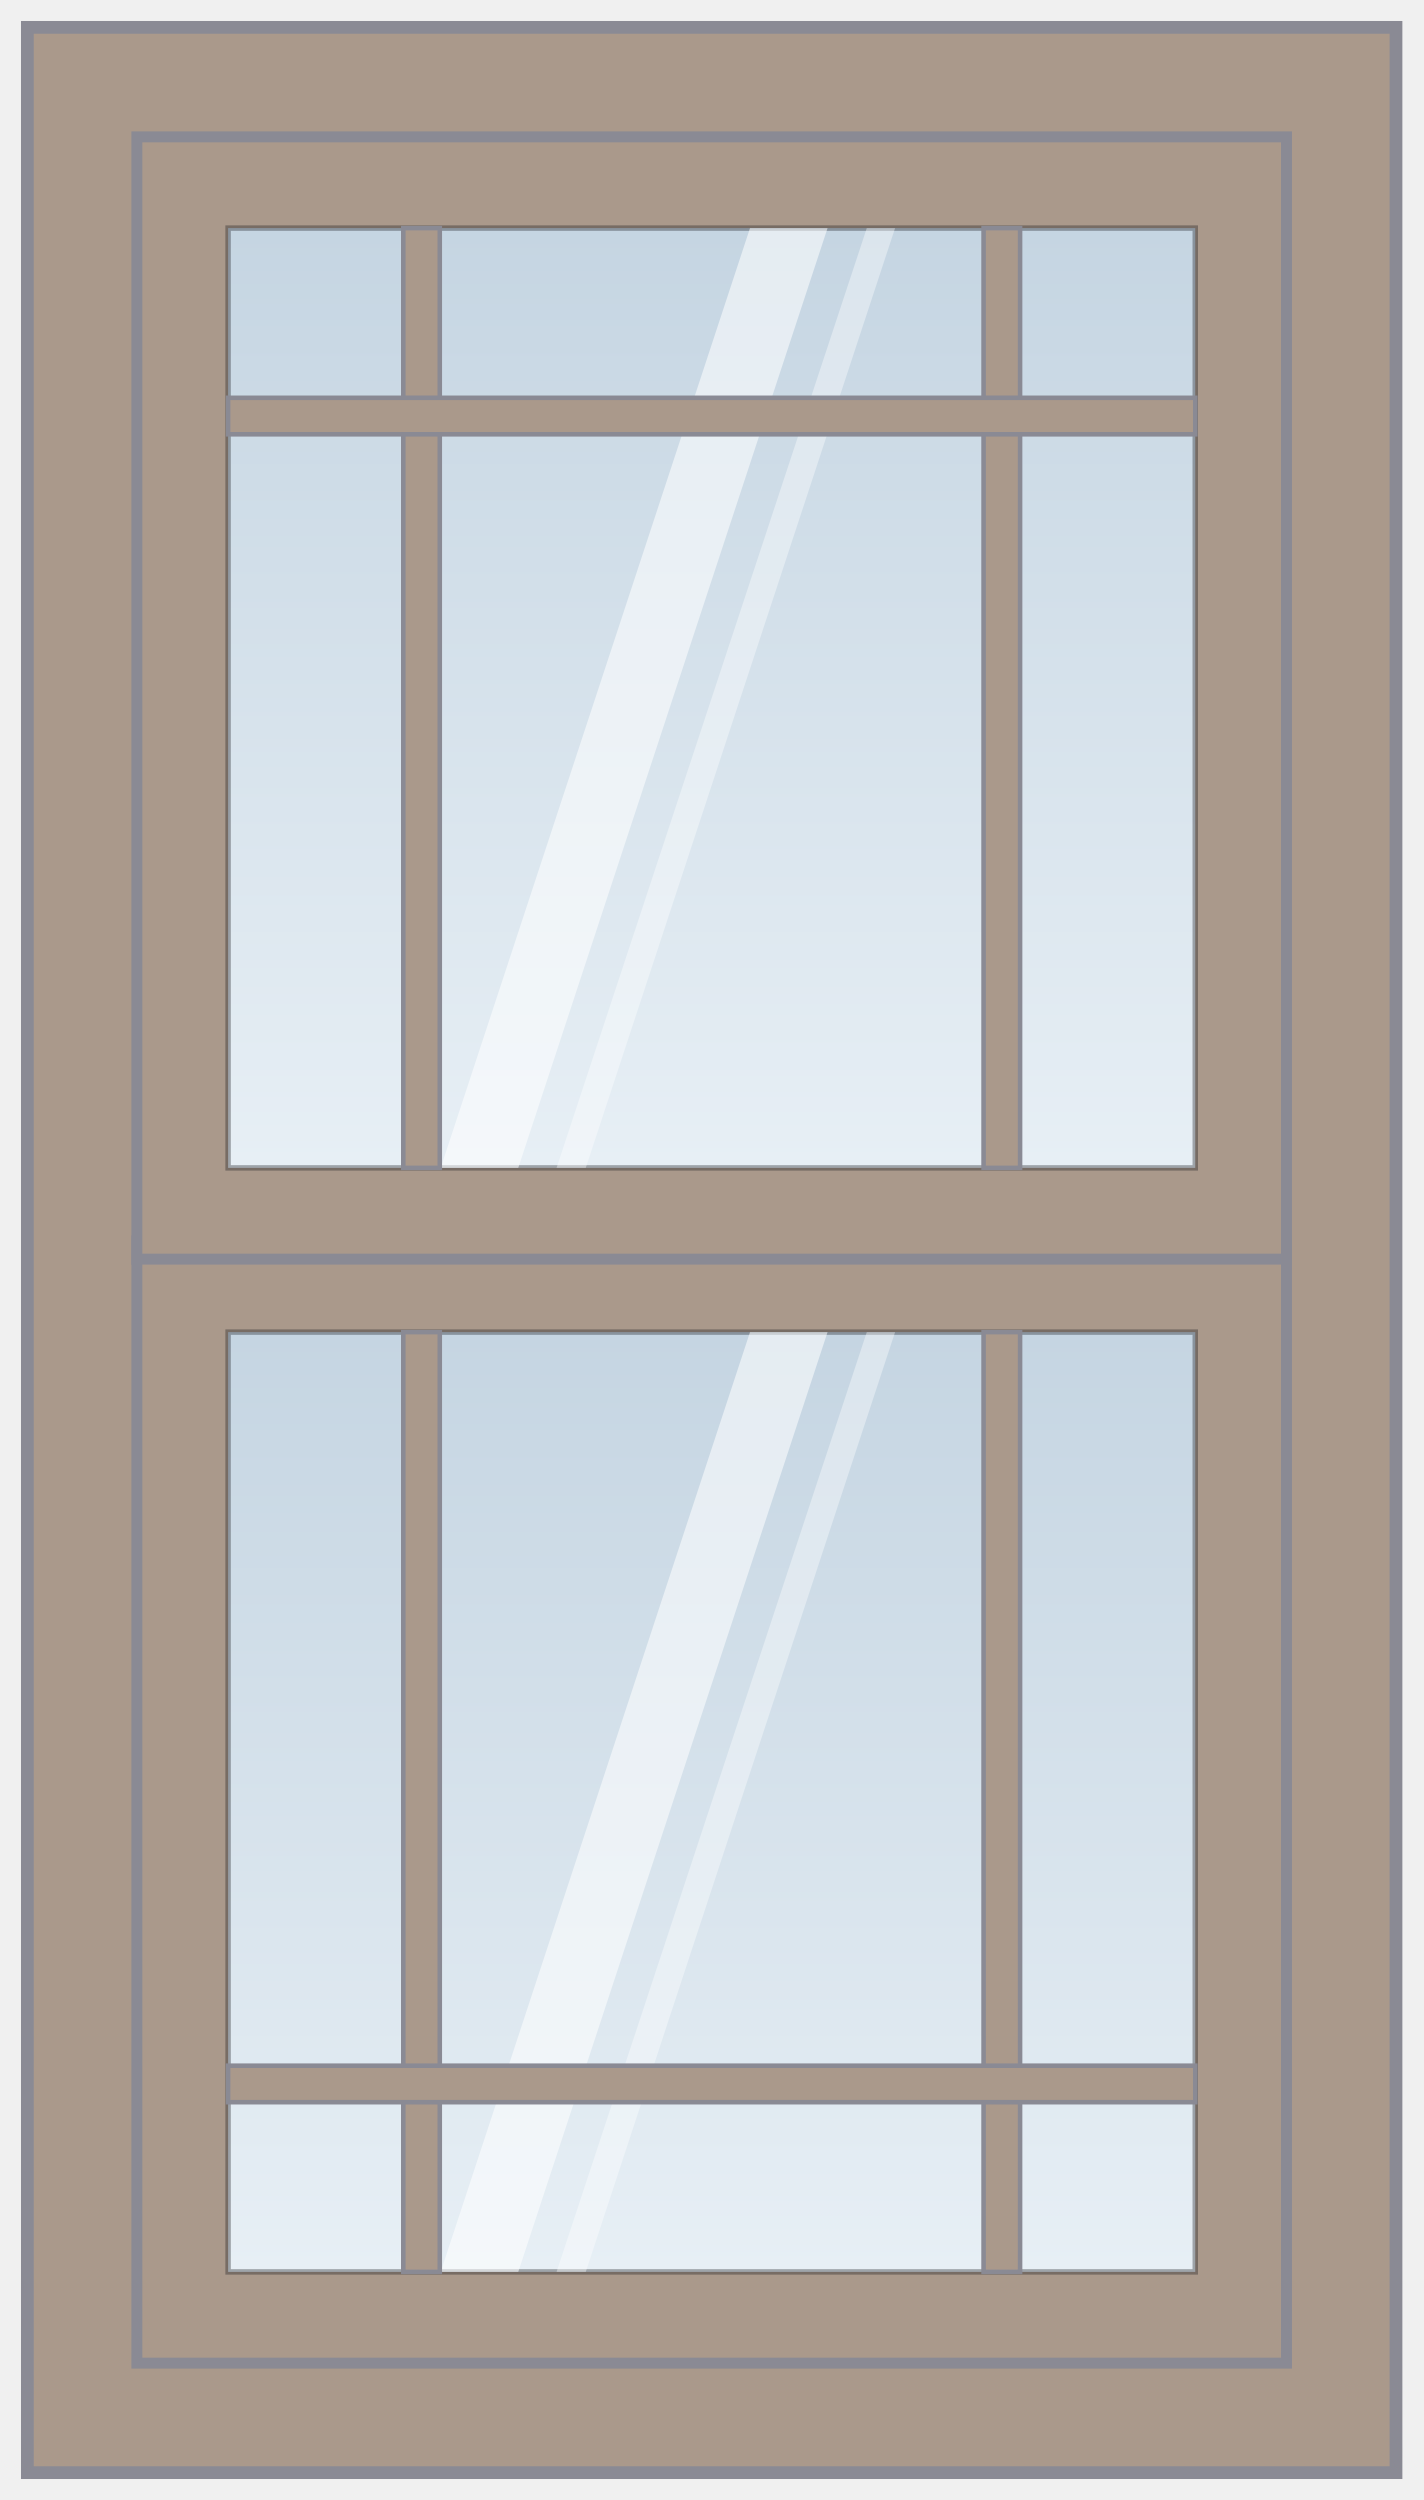
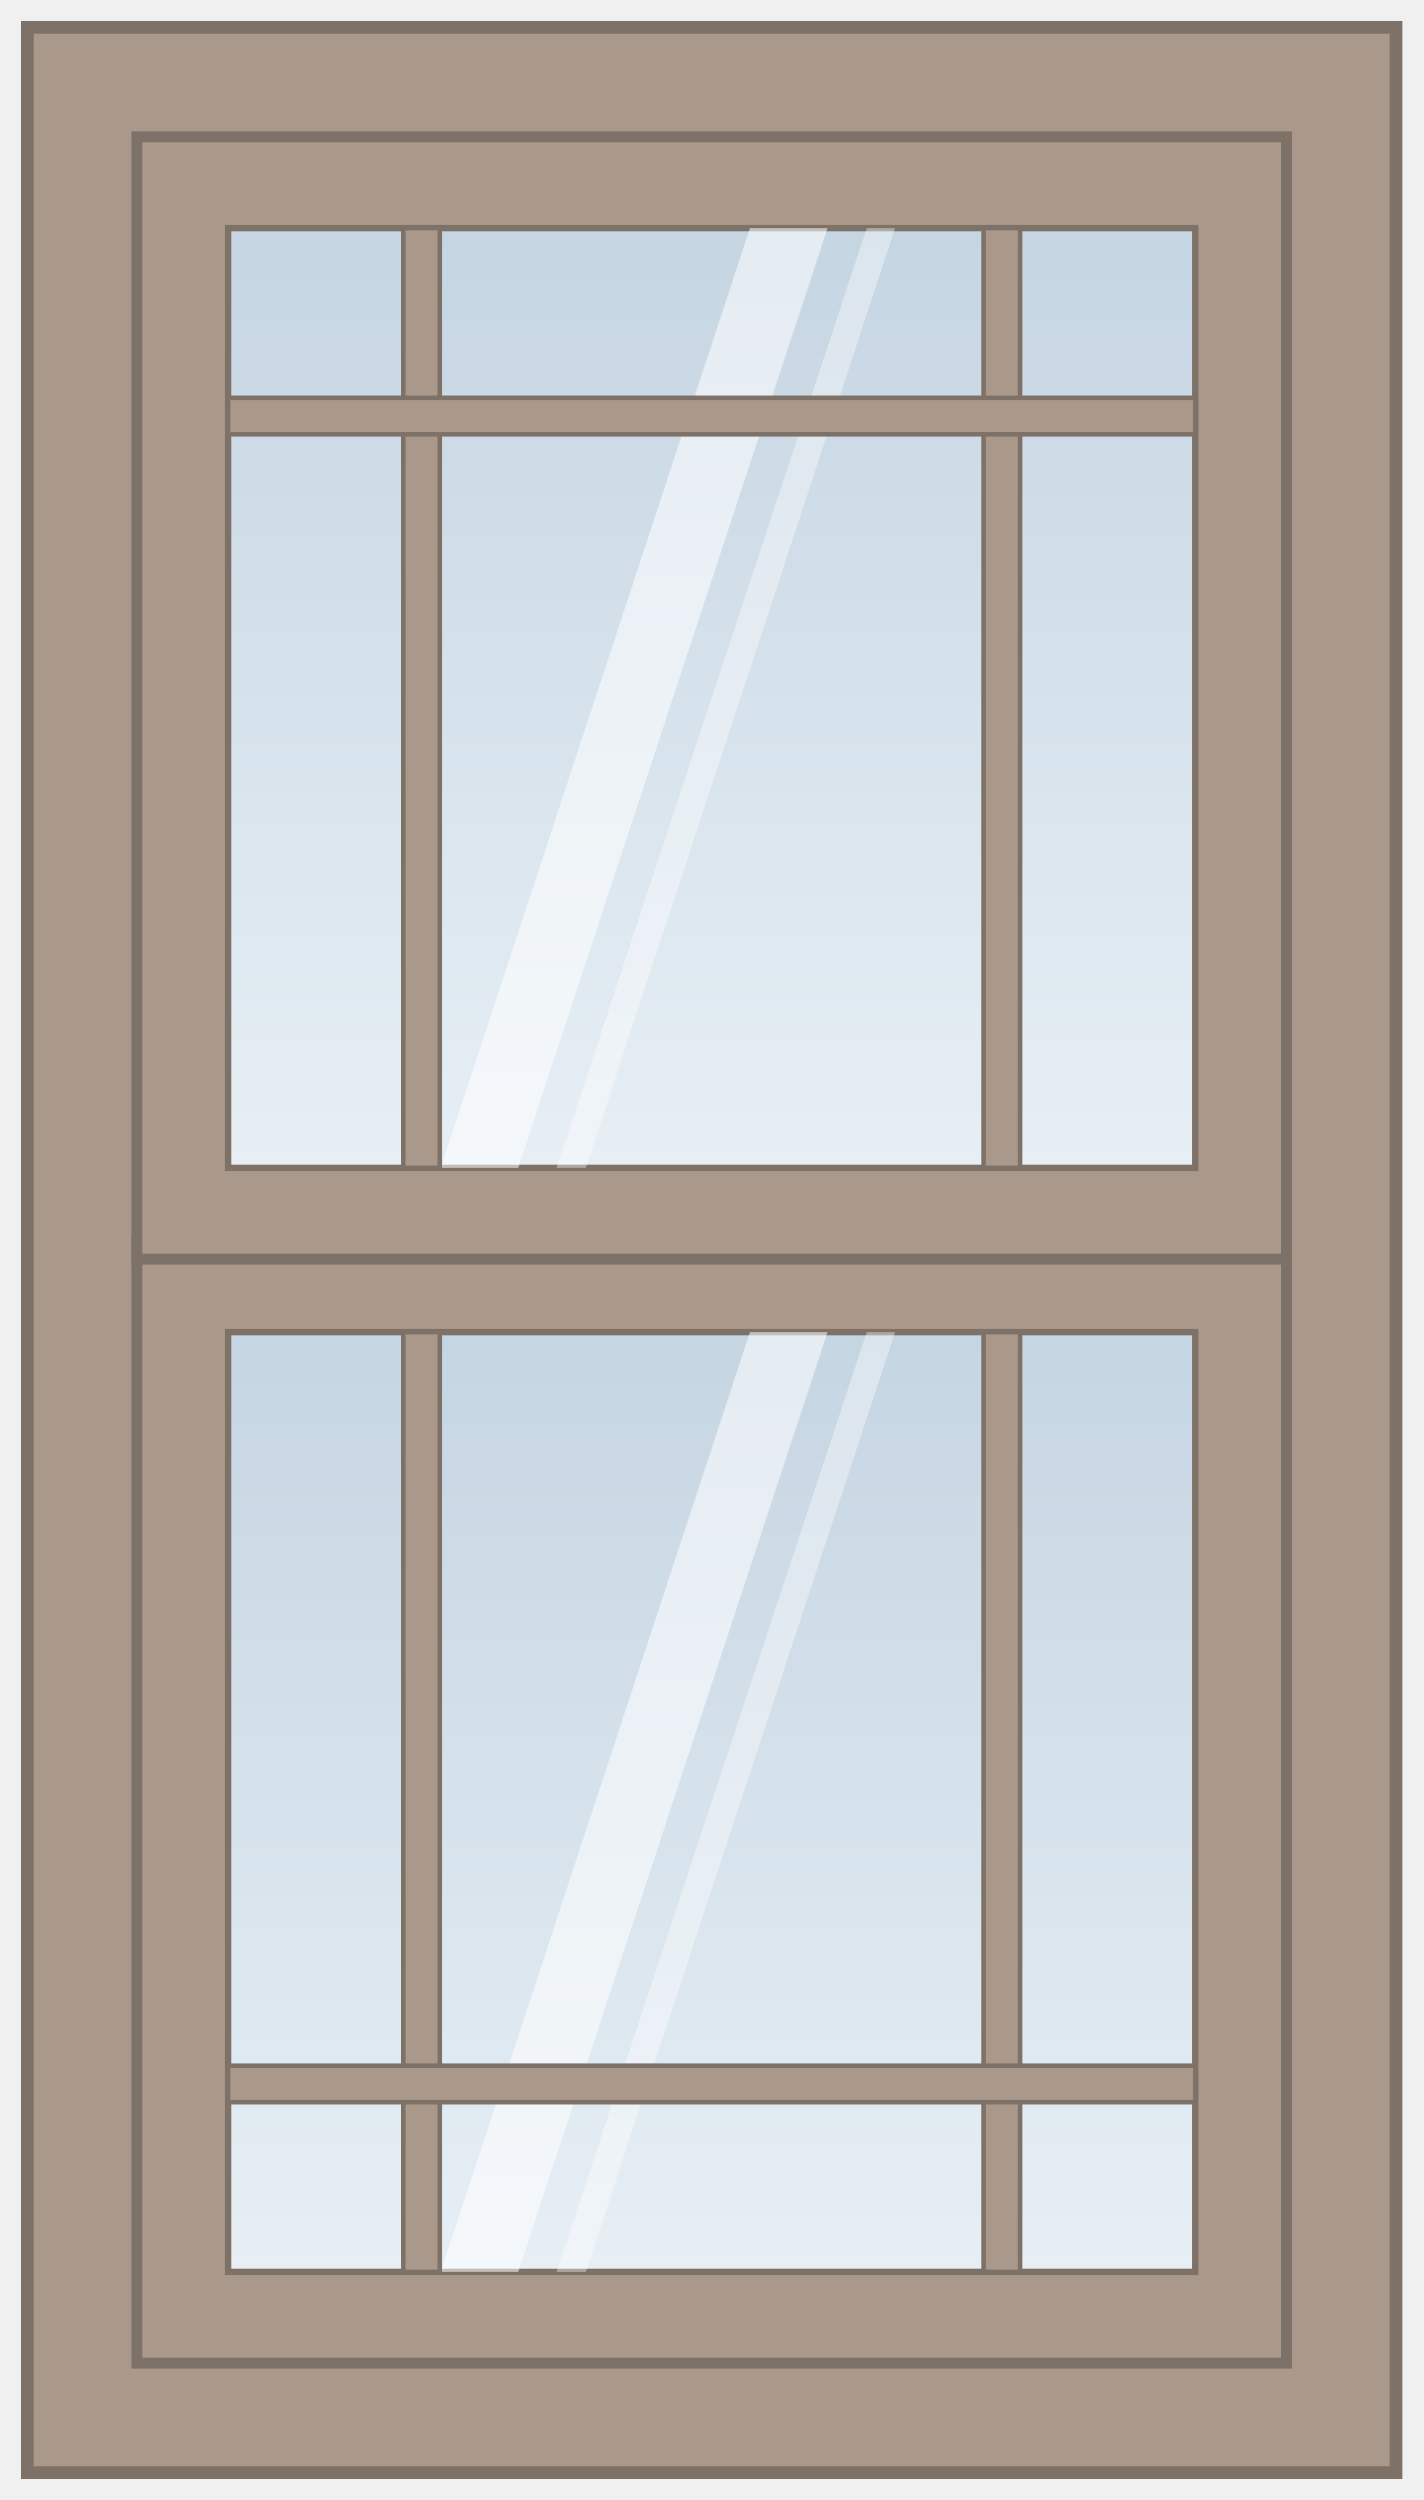
<svg xmlns="http://www.w3.org/2000/svg" viewBox="122.0 63.0 156.0 274.0" width="312" height="548" role="img">
  <defs>
    <linearGradient id="gl" x1="0" y1="0" x2="0" y2="1">
      <stop offset="0" stop-color="#C5D5E2" />
      <stop offset="1" stop-color="#E7EFF5" />
    </linearGradient>
    <pattern id="mesh" width="4" height="4" patternUnits="userSpaceOnUse">
      <rect width="4" height="4" fill="#B9C2CA" />
      <path d="M0 .5H4M.5 0V4" stroke="#19191D" stroke-opacity=".12" stroke-width="1" />
    </pattern>
    <pattern id="pine" width="14" height="14" patternUnits="userSpaceOnUse">
      <rect width="14" height="14" fill="#DFC195" />
      <path d="M3 0V14M9.5 0V14" stroke="#8C6030" stroke-opacity=".13" stroke-width="1" />
      <path d="M6 0V14" stroke="#FFFFFF" stroke-opacity=".12" stroke-width="1.4" />
    </pattern>
    <linearGradient id="shine" x1="0" y1="0" x2="1" y2="0">
      <stop offset="0" stop-color="#fff" stop-opacity="0" />
      <stop offset=".5" stop-color="#fff" stop-opacity=".75" />
      <stop offset="1" stop-color="#fff" stop-opacity="0" />
    </linearGradient>
  </defs>
-   <rect x="125.0" y="66.0" width="150.0" height="268.0" fill="#AA998B" stroke="#8A8A94" stroke-width="1.4" />
-   <rect x="137.0" y="78.0" width="126.0" height="244.0" fill="url(#mesh)" stroke="#19191D" stroke-width="0.5" />
+   <rect x="125.0" y="66.0" width="150.0" height="268.0" fill="#AA998B" stroke="#7E7167" stroke-width="1.4" />
+   <rect x="137.0" y="78.0" width="126.0" height="244.0" fill="url(#mesh)" stroke="#7E7167" stroke-width="0.6" />
  <g>
-     <polygon points="137.0,199.0 263.0,199.0 263.0,322.0 137.0,322.0" fill="#AA998B" stroke="#8A8A94" stroke-width="1.2" />
-     <polygon points="147.0,209.0 253.0,209.0 253.0,312.0 147.0,312.0" fill="url(#gl)" stroke="#19191D" stroke-width="0.6" stroke-opacity=".35" />
+     <polygon points="137.0,199.0 263.0,199.0 263.0,322.0 137.0,322.0" fill="#AA998B" stroke="#7E7167" stroke-width="1.2" />
+     <polygon points="147.0,209.0 253.0,209.0 253.0,312.0 147.0,312.0" fill="url(#gl)" stroke="#7E7167" stroke-width="0.7" />
    <polygon points="170.3,312.0 178.8,312.0 212.7,209.0 204.2,209.0" fill="#fff" fill-opacity="0.55" />
    <polygon points="183.0,312.0 186.2,312.0 220.1,209.0 217.0,209.0" fill="#fff" fill-opacity="0.38" />
-     <polygon points="166.2,209.0 170.2,209.0 170.2,312.0 166.2,312.0" fill="#AA998B" stroke="#8A8A94" stroke-width="0.5" />
-     <polygon points="229.8,209.0 233.8,209.0 233.8,312.0 229.8,312.0" fill="#AA998B" stroke="#8A8A94" stroke-width="0.5" />
-     <polygon points="147.0,289.4 253.0,289.4 253.0,293.4 147.0,293.4" fill="#AA998B" stroke="#8A8A94" stroke-width="0.5" />
+     <polygon points="166.2,209.0 170.2,209.0 170.2,312.0 166.2,312.0" fill="#AA998B" stroke="#7E7167" stroke-width="0.5" />
+     <polygon points="229.8,209.0 233.8,209.0 233.8,312.0 229.8,312.0" fill="#AA998B" stroke="#7E7167" stroke-width="0.5" />
+     <polygon points="147.0,289.4 253.0,289.4 253.0,293.4 147.0,293.4" fill="#AA998B" stroke="#7E7167" stroke-width="0.5" />
  </g>
-   <polygon points="137.0,78.0 263.0,78.0 263.0,201.0 137.0,201.0" fill="#AA998B" stroke="#8A8A94" stroke-width="1.2" />
-   <polygon points="147.0,88.0 253.0,88.0 253.0,191.0 147.0,191.0" fill="url(#gl)" stroke="#19191D" stroke-width="0.6" stroke-opacity=".35" />
+   <polygon points="137.0,78.0 263.0,78.0 263.0,201.0 137.0,201.0" fill="#AA998B" stroke="#7E7167" stroke-width="1.2" />
+   <polygon points="147.0,88.0 253.0,88.0 253.0,191.0 147.0,191.0" fill="url(#gl)" stroke="#7E7167" stroke-width="0.7" />
  <polygon points="170.3,191.0 178.8,191.0 212.7,88.0 204.2,88.0" fill="#fff" fill-opacity="0.55" />
  <polygon points="183.0,191.0 186.2,191.0 220.1,88.0 217.0,88.0" fill="#fff" fill-opacity="0.38" />
-   <polygon points="166.2,88.0 170.2,88.0 170.2,191.0 166.2,191.0" fill="#AA998B" stroke="#8A8A94" stroke-width="0.5" />
-   <polygon points="229.8,88.0 233.8,88.0 233.8,191.0 229.8,191.0" fill="#AA998B" stroke="#8A8A94" stroke-width="0.5" />
-   <polygon points="147.0,106.6 253.0,106.6 253.0,110.6 147.0,110.6" fill="#AA998B" stroke="#8A8A94" stroke-width="0.5" />
+   <polygon points="166.2,88.0 170.2,88.0 170.2,191.0 166.2,191.0" fill="#AA998B" stroke="#7E7167" stroke-width="0.5" />
+   <polygon points="229.8,88.0 233.8,88.0 233.8,191.0 229.8,191.0" fill="#AA998B" stroke="#7E7167" stroke-width="0.5" />
+   <polygon points="147.0,106.6 253.0,106.6 253.0,110.6 147.0,110.6" fill="#AA998B" stroke="#7E7167" stroke-width="0.5" />
</svg>
